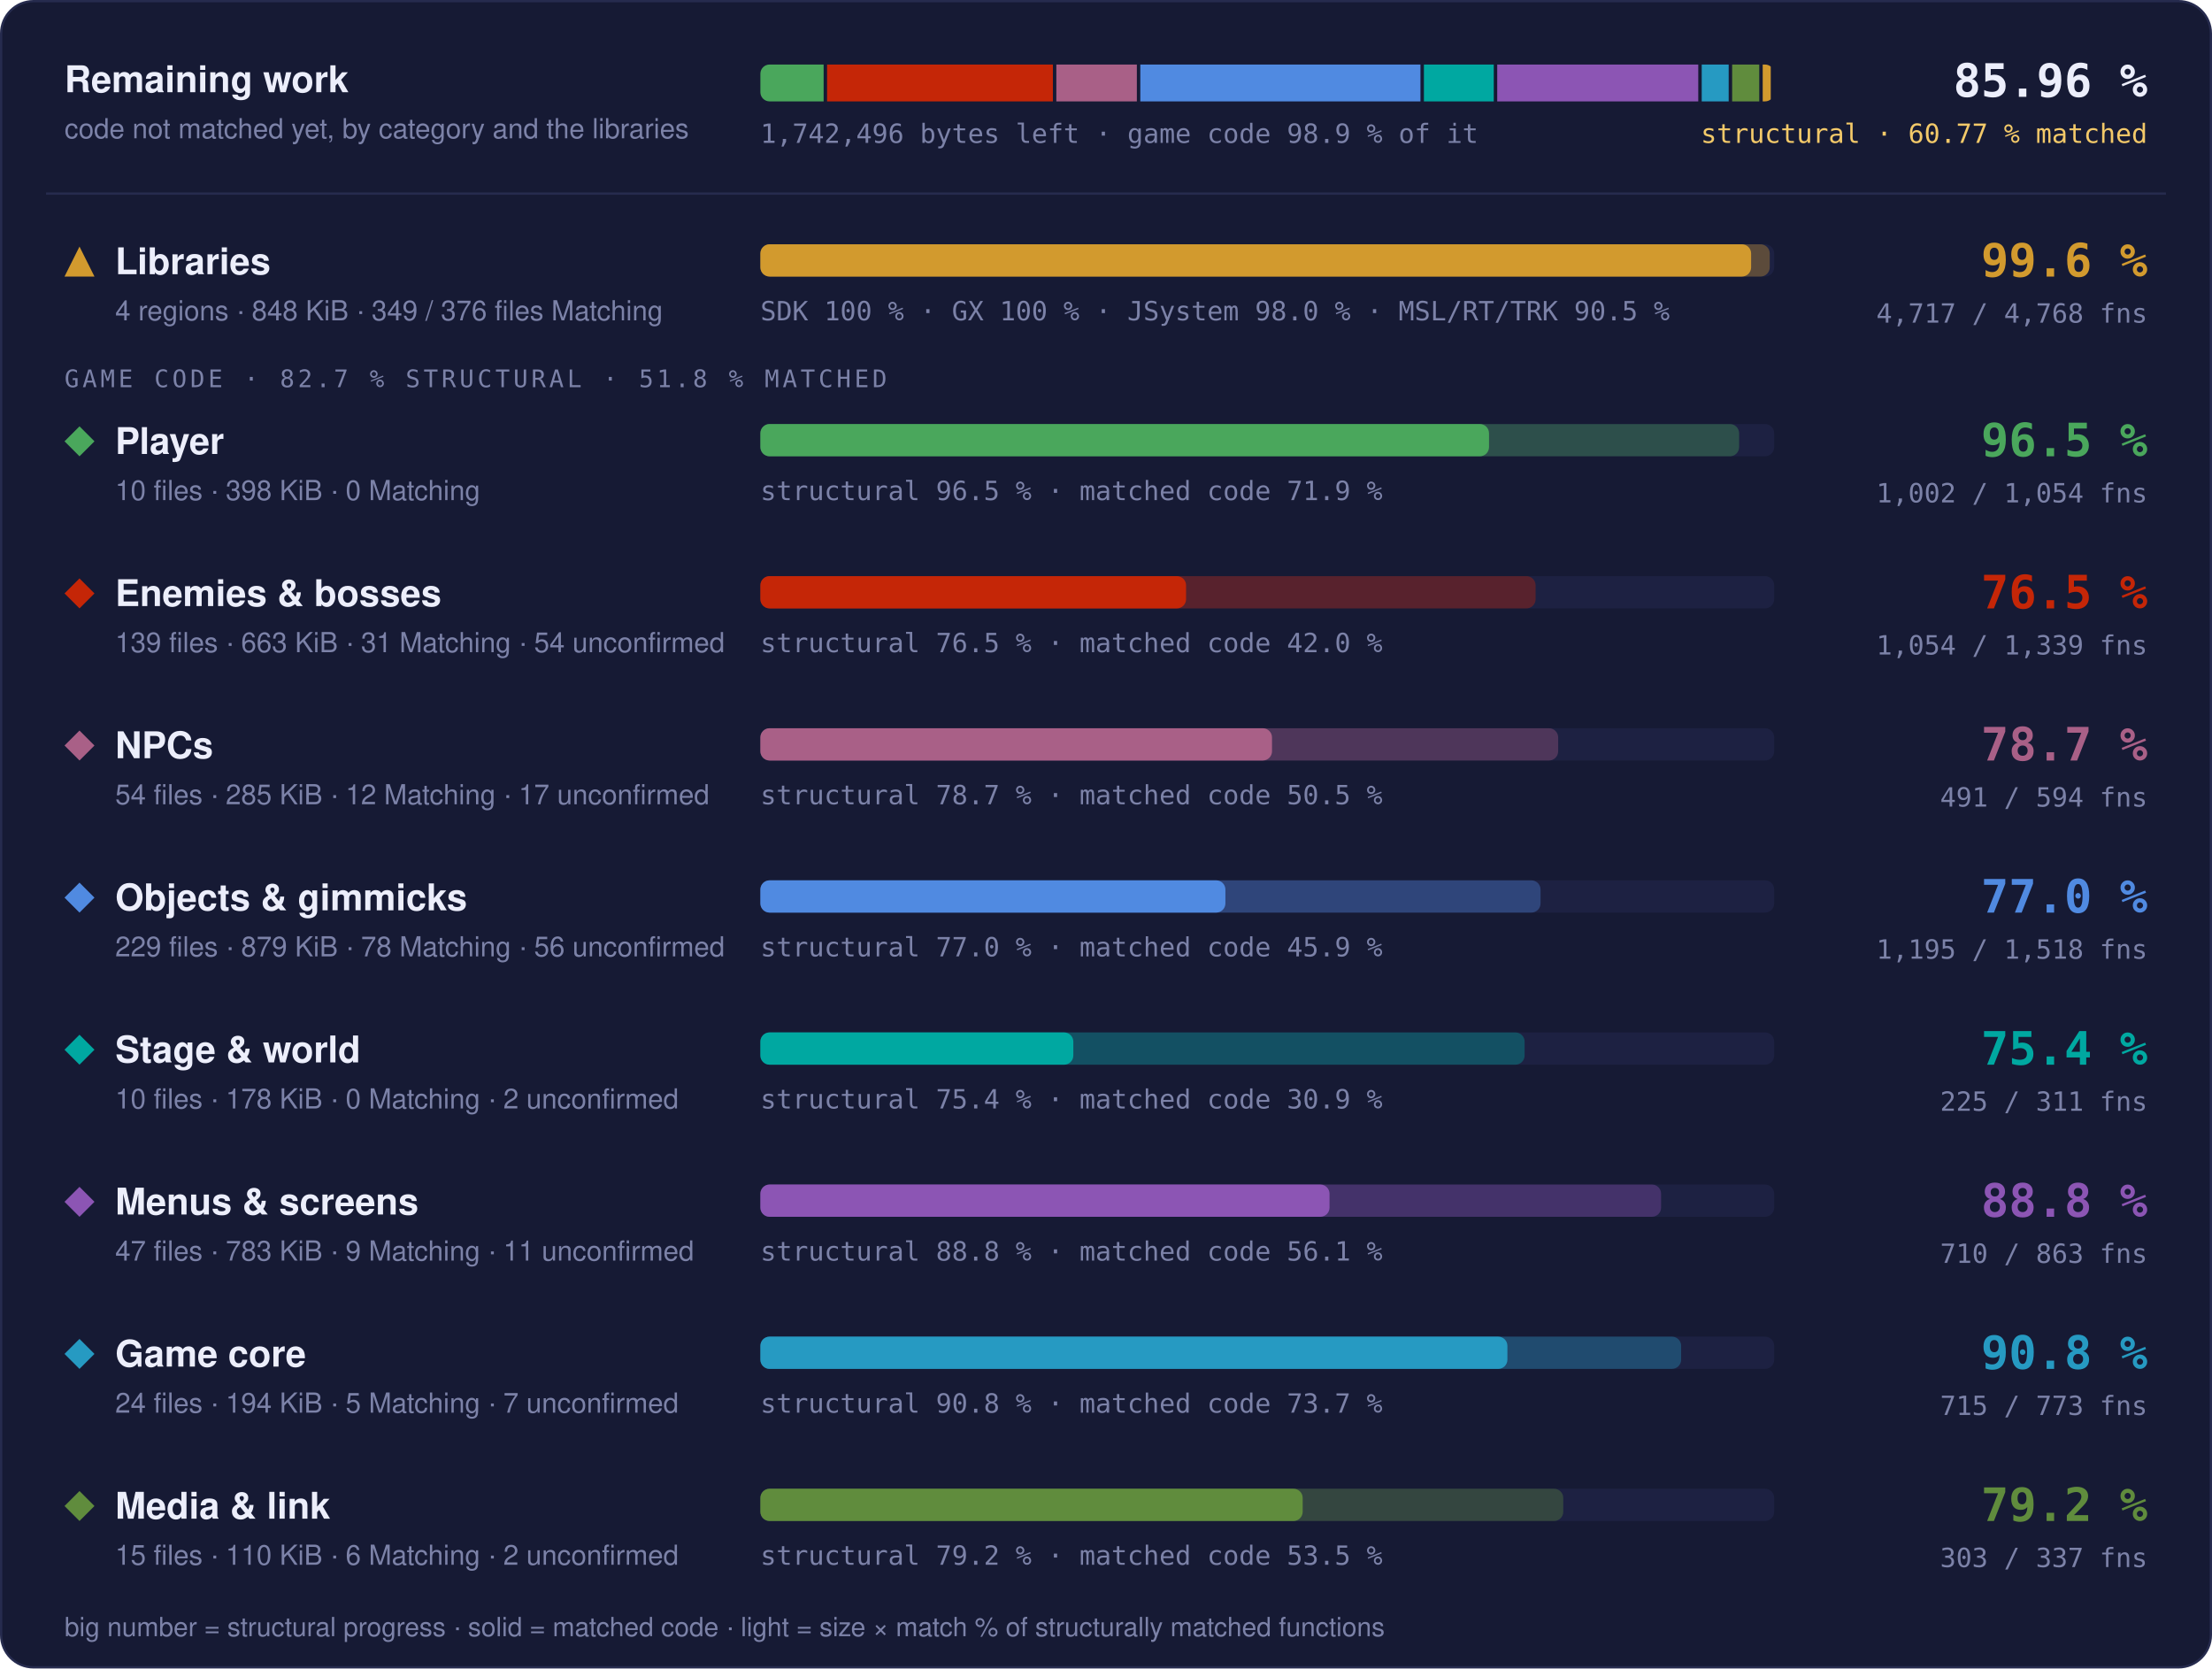
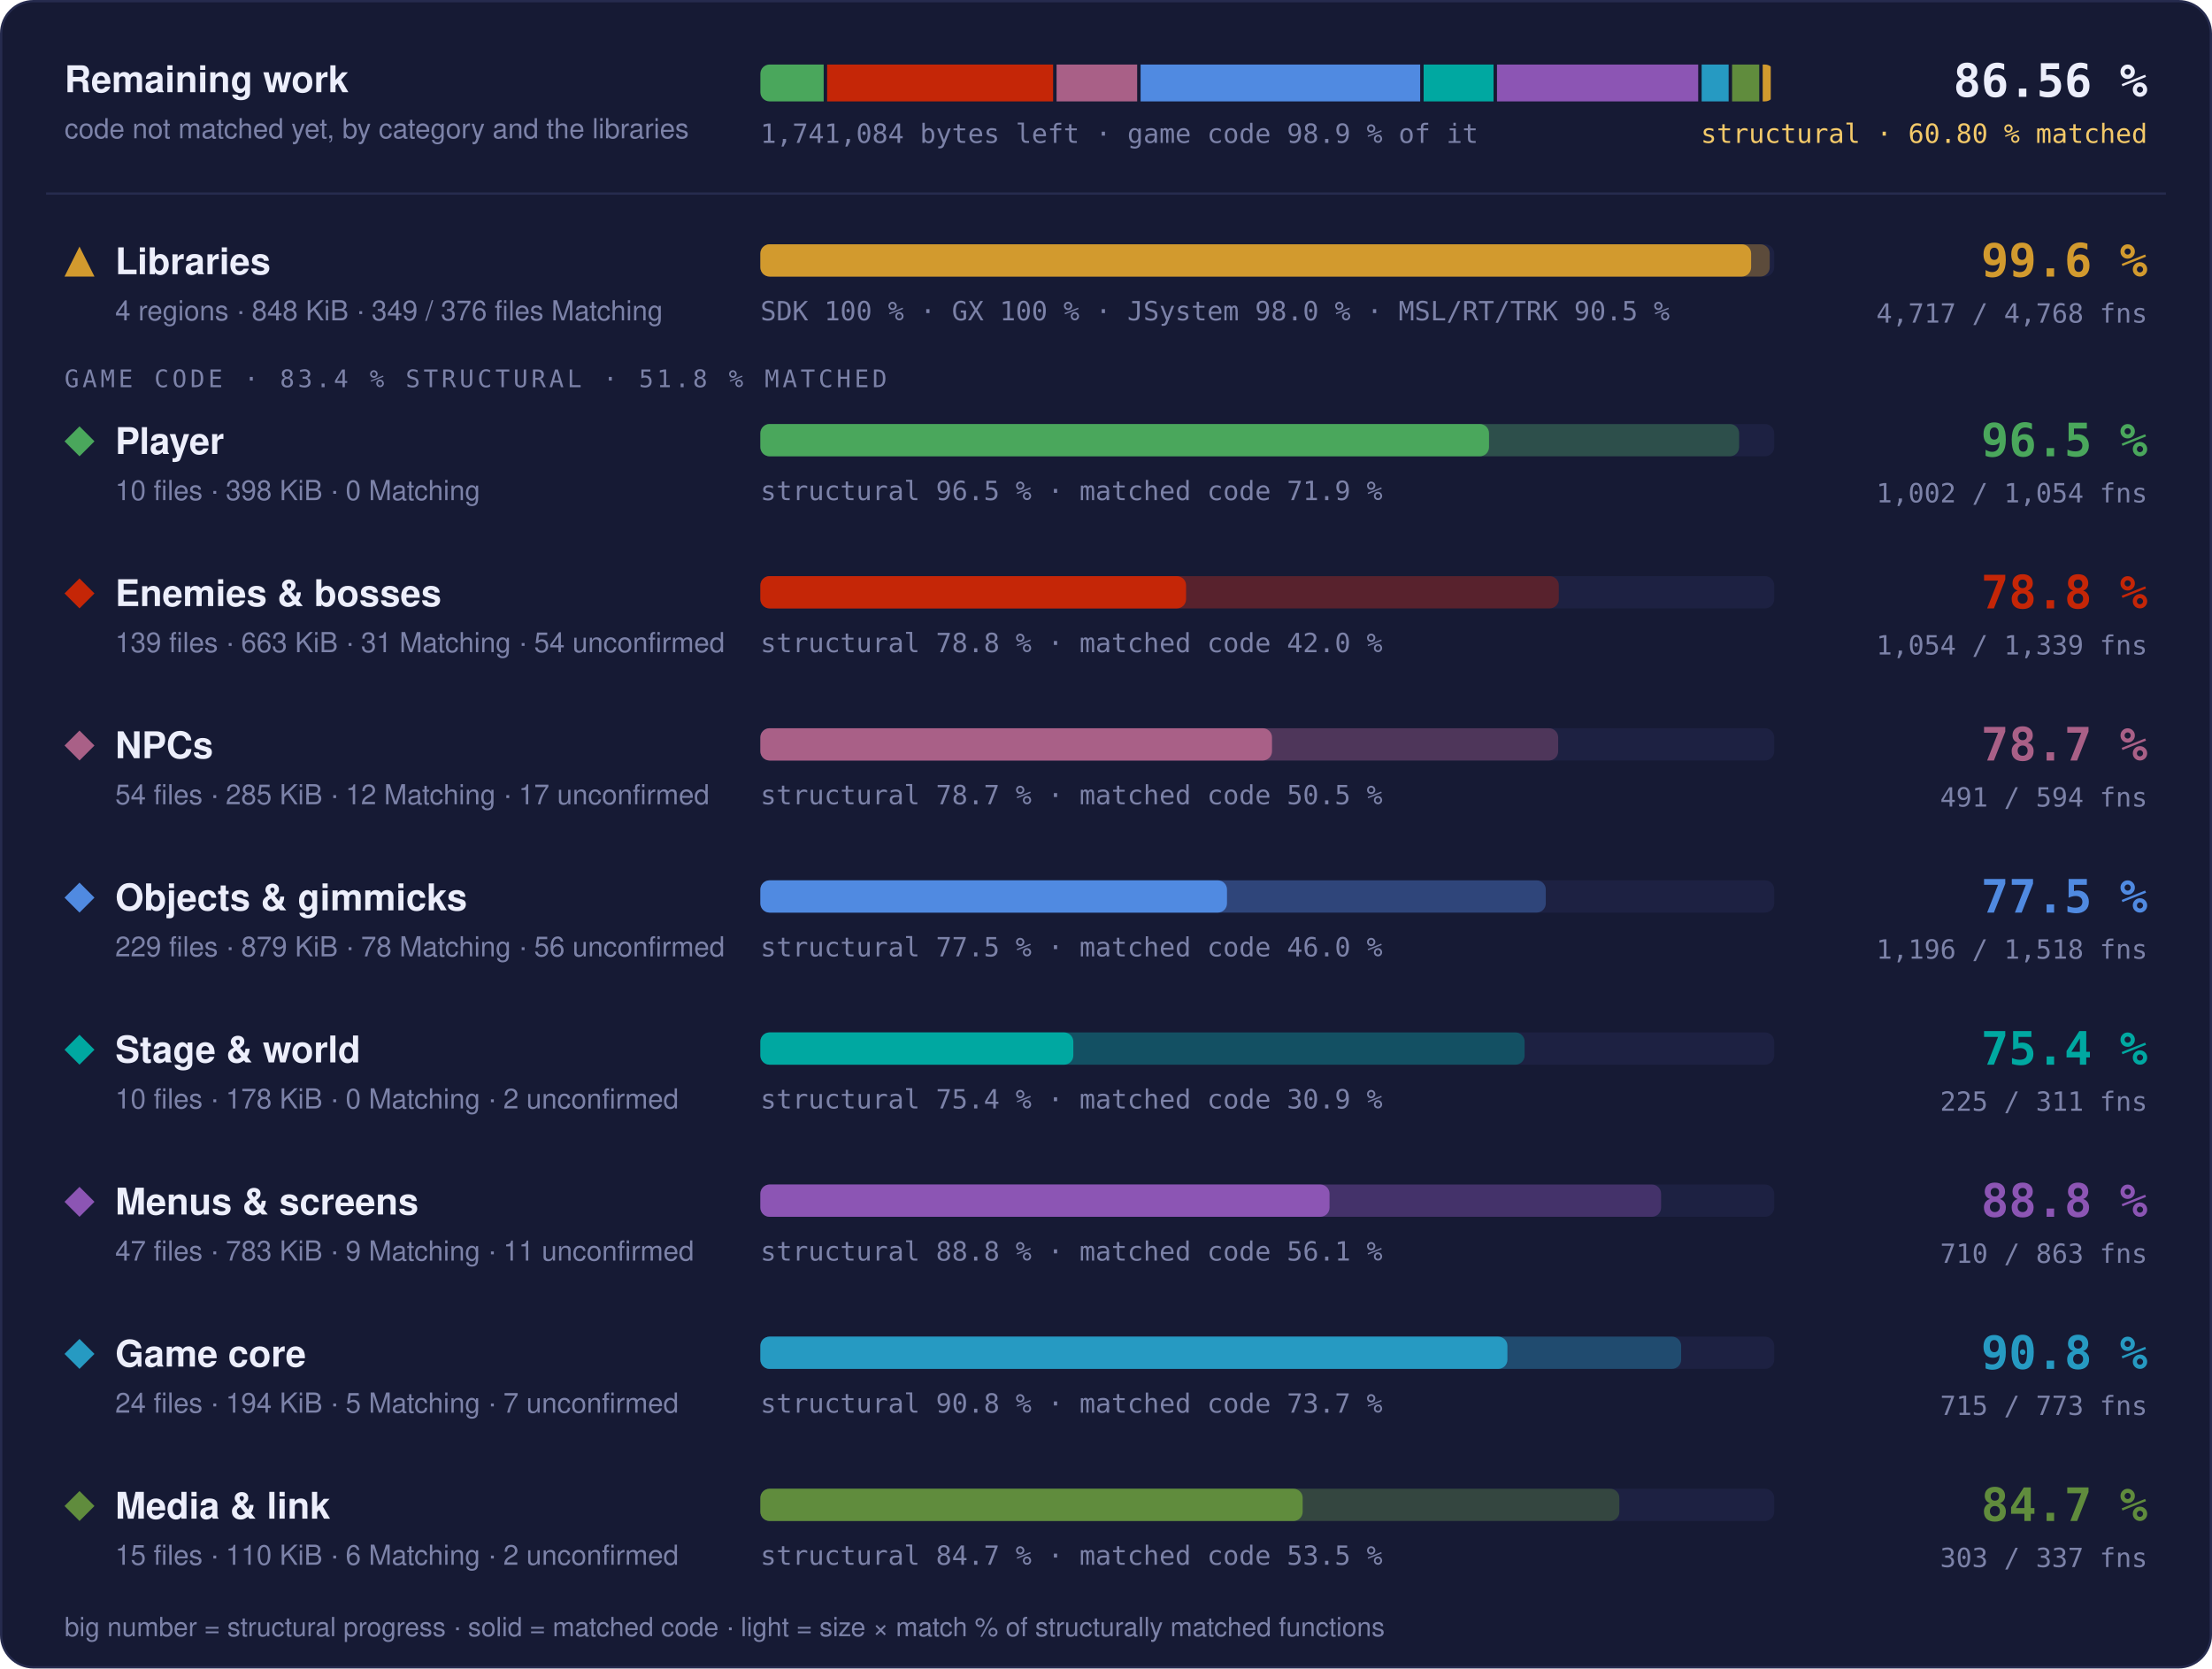
- <svg xmlns="http://www.w3.org/2000/svg" width="960" height="724" viewBox="0 0 960 724" role="img" aria-label="Progress overview: Libraries 99.6 % structural, 97.7 % matched code, 4717 of 4768 functions; Player 96.5 % structural, 71.9 % matched code, 1002 of 1054 functions; Enemies &amp; bosses 76.5 % structural, 42.0 % matched code, 1054 of 1339 functions; NPCs 78.7 % structural, 50.5 % matched code, 491 of 594 functions; Objects &amp; gimmicks 77.0 % structural, 45.9 % matched code, 1195 of 1518 functions; Stage &amp; world 75.4 % structural, 30.9 % matched code, 225 of 311 functions; Menus &amp; screens 88.8 % structural, 56.1 % matched code, 710 of 863 functions; Game core 90.8 % structural, 73.7 % matched code, 715 of 773 functions; Media &amp; link 79.2 % structural, 53.5 % matched code, 303 of 337 functions">
+ <svg xmlns="http://www.w3.org/2000/svg" width="960" height="724" viewBox="0 0 960 724" role="img" aria-label="Progress overview: Libraries 99.6 % structural, 97.7 % matched code, 4717 of 4768 functions; Player 96.5 % structural, 71.9 % matched code, 1002 of 1054 functions; Enemies &amp; bosses 78.8 % structural, 42.0 % matched code, 1054 of 1339 functions; NPCs 78.7 % structural, 50.5 % matched code, 491 of 594 functions; Objects &amp; gimmicks 77.5 % structural, 46.0 % matched code, 1196 of 1518 functions; Stage &amp; world 75.4 % structural, 30.9 % matched code, 225 of 311 functions; Menus &amp; screens 88.8 % structural, 56.1 % matched code, 710 of 863 functions; Game core 90.8 % structural, 73.7 % matched code, 715 of 773 functions; Media &amp; link 84.7 % structural, 53.5 % matched code, 303 of 337 functions">
  <style>text { font-family: -apple-system, BlinkMacSystemFont, 'Segoe UI', Helvetica, Arial, sans-serif; } .mono { font-family: ui-monospace, SFMono-Regular, 'SF Mono', Menlo, Consolas, monospace; } .grow { transform-box: fill-box; transform-origin: 0 50%; animation: grow 1.4s cubic-bezier(.2,.8,.2,1) both; } @keyframes grow { from { transform: scaleX(0); } } @media (prefers-reduced-motion: reduce) { * { animation: none !important; } }</style>
  <rect x="0.5" y="0.5" width="959" height="723" rx="14" fill="#161a34" stroke="#262b4e" />
  <text x="28" y="40" font-size="16" font-weight="700" fill="#eceefb">Remaining work</text>
  <text x="28" y="60" font-size="12" fill="#7c82a8">code not matched yet, by category and the libraries</text>
  <clipPath id="rw">
    <rect x="330" y="28" width="440" height="16" rx="4" />
  </clipPath>
  <g clip-path="url(#rw)">
-     <rect class="grow" x="330.00" y="28" width="27.45" height="16" fill="#4aa75c" />
-     <rect class="grow" x="358.95" y="28" width="98.00" height="16" fill="#c52607" />
-     <rect class="grow" x="458.45" y="28" width="34.94" height="16" fill="#a96087" />
-     <rect class="grow" x="494.89" y="28" width="121.58" height="16" fill="#508ae1" />
-     <rect class="grow" x="617.97" y="28" width="30.32" height="16" fill="#00a8a1" />
-     <rect class="grow" x="649.79" y="28" width="87.25" height="16" fill="#8c55b4" />
-     <rect class="grow" x="738.54" y="28" width="11.70" height="16" fill="#269ac2" />
-     <rect class="grow" x="751.74" y="28" width="11.77" height="16" fill="#608c3d" />
+     <rect class="grow" x="330.00" y="28" width="27.47" height="16" fill="#4aa75c" />
+     <rect class="grow" x="358.97" y="28" width="98.08" height="16" fill="#c52607" />
+     <rect class="grow" x="458.55" y="28" width="34.97" height="16" fill="#a96087" />
+     <rect class="grow" x="495.02" y="28" width="121.33" height="16" fill="#508ae1" />
+     <rect class="grow" x="617.85" y="28" width="30.34" height="16" fill="#00a8a1" />
+     <rect class="grow" x="649.69" y="28" width="87.32" height="16" fill="#8c55b4" />
+     <rect class="grow" x="738.51" y="28" width="11.71" height="16" fill="#269ac2" />
+     <rect class="grow" x="751.72" y="28" width="11.78" height="16" fill="#608c3d" />
    <rect class="grow" x="765.01" y="28" width="3.49" height="16" fill="#d29a2e" />
  </g>
-   <text x="330" y="62" class="mono" font-size="11.5" fill="#7c82a8">1,742,496 bytes left · game code 98.9 % of it</text>
-   <text x="932" y="42" text-anchor="end" class="mono" font-size="20" font-weight="700" fill="#eceefb">85.96 %</text>
-   <text x="932" y="62" text-anchor="end" class="mono" font-size="11.5" fill="#f3c969">structural · 60.77 % matched</text>
+   <text x="330" y="62" class="mono" font-size="11.5" fill="#7c82a8">1,741,084 bytes left · game code 98.9 % of it</text>
+   <text x="932" y="42" text-anchor="end" class="mono" font-size="20" font-weight="700" fill="#eceefb">86.56 %</text>
+   <text x="932" y="62" text-anchor="end" class="mono" font-size="11.5" fill="#f3c969">structural · 60.80 % matched</text>
  <line x1="20" x2="940" y1="84" y2="84" stroke="#262b4e" />
  <g fill="#d29a2e">
    <path d="M34.5 107L41 120L28 120Z" />
  </g>
  <text x="50" y="119" font-size="16" font-weight="700" fill="#eceefb">Libraries</text>
  <text x="50" y="139" font-size="12" fill="#7c82a8">4 regions · 848 KiB · 349 / 376 files Matching</text>
  <rect x="330" y="106" width="440" height="14" rx="4" fill="#1d2142" />
  <rect class="grow" style="animation-delay:0.0s" x="330" y="106" width="438.06" height="14" rx="4" fill="#d29a2e" fill-opacity="0.35" />
  <rect class="grow" style="animation-delay:0.0s" x="330" y="106" width="429.98" height="14" rx="4" fill="#d29a2e" />
  <text x="330" y="139" class="mono" font-size="11.5" fill="#7c82a8">SDK 100 % · GX 100 % · JSystem 98.0 % · MSL/RT/TRK 90.5 %</text>
  <text x="932" y="120" text-anchor="end" class="mono" font-size="20" font-weight="700" fill="#d29a2e">99.6 %</text>
  <text x="932" y="140" text-anchor="end" class="mono" font-size="11.5" fill="#7c82a8">4,717 / 4,768 fns</text>
-   <text x="28" y="168" class="mono" font-size="10.5" letter-spacing="0.14em" fill="#7c82a8">GAME CODE · 82.7 % STRUCTURAL · 51.8 % MATCHED</text>
+   <text x="28" y="168" class="mono" font-size="10.5" letter-spacing="0.14em" fill="#7c82a8">GAME CODE · 83.4 % STRUCTURAL · 51.8 % MATCHED</text>
  <g fill="#4aa75c">
    <path d="M34.5 185L41 191.5L34.5 198L28 191.5Z" />
  </g>
  <text x="50" y="197" font-size="16" font-weight="700" fill="#eceefb">Player</text>
  <text x="50" y="217" font-size="12" fill="#7c82a8">10 files · 398 KiB · 0 Matching</text>
  <rect x="330" y="184" width="440" height="14" rx="4" fill="#1d2142" />
  <rect class="grow" style="animation-delay:0.1s" x="330" y="184" width="424.77" height="14" rx="4" fill="#4aa75c" fill-opacity="0.35" />
  <rect class="grow" style="animation-delay:0.1s" x="330" y="184" width="316.23" height="14" rx="4" fill="#4aa75c" />
  <text x="330" y="217" class="mono" font-size="11.5" fill="#7c82a8">structural 96.5 % · matched code 71.9 %</text>
  <text x="932" y="198" text-anchor="end" class="mono" font-size="20" font-weight="700" fill="#4aa75c">96.5 %</text>
  <text x="932" y="218" text-anchor="end" class="mono" font-size="11.5" fill="#7c82a8">1,002 / 1,054 fns</text>
  <g fill="#c52607">
    <path d="M34.5 251L41 257.5L34.5 264L28 257.5Z" />
  </g>
  <text x="50" y="263" font-size="16" font-weight="700" fill="#eceefb">Enemies &amp; bosses</text>
  <text x="50" y="283" font-size="12" fill="#7c82a8">139 files · 663 KiB · 31 Matching · 54 unconfirmed</text>
  <rect x="330" y="250" width="440" height="14" rx="4" fill="#1d2142" />
-   <rect class="grow" style="animation-delay:0.2s" x="330" y="250" width="336.45" height="14" rx="4" fill="#c52607" fill-opacity="0.35" />
+   <rect class="grow" style="animation-delay:0.2s" x="330" y="250" width="346.52" height="14" rx="4" fill="#c52607" fill-opacity="0.35" />
  <rect class="grow" style="animation-delay:0.2s" x="330" y="250" width="184.75" height="14" rx="4" fill="#c52607" />
-   <text x="330" y="283" class="mono" font-size="11.5" fill="#7c82a8">structural 76.5 % · matched code 42.0 %</text>
-   <text x="932" y="264" text-anchor="end" class="mono" font-size="20" font-weight="700" fill="#c52607">76.5 %</text>
+   <text x="330" y="283" class="mono" font-size="11.5" fill="#7c82a8">structural 78.8 % · matched code 42.0 %</text>
+   <text x="932" y="264" text-anchor="end" class="mono" font-size="20" font-weight="700" fill="#c52607">78.8 %</text>
  <text x="932" y="284" text-anchor="end" class="mono" font-size="11.5" fill="#7c82a8">1,054 / 1,339 fns</text>
  <g fill="#a96087">
    <path d="M34.5 317L41 323.5L34.5 330L28 323.5Z" />
  </g>
  <text x="50" y="329" font-size="16" font-weight="700" fill="#eceefb">NPCs</text>
  <text x="50" y="349" font-size="12" fill="#7c82a8">54 files · 285 KiB · 12 Matching · 17 unconfirmed</text>
  <rect x="330" y="316" width="440" height="14" rx="4" fill="#1d2142" />
  <rect class="grow" style="animation-delay:0.3s" x="330" y="316" width="346.24" height="14" rx="4" fill="#a96087" fill-opacity="0.35" />
  <rect class="grow" style="animation-delay:0.3s" x="330" y="316" width="222.05" height="14" rx="4" fill="#a96087" />
  <text x="330" y="349" class="mono" font-size="11.5" fill="#7c82a8">structural 78.7 % · matched code 50.5 %</text>
  <text x="932" y="330" text-anchor="end" class="mono" font-size="20" font-weight="700" fill="#a96087">78.7 %</text>
  <text x="932" y="350" text-anchor="end" class="mono" font-size="11.5" fill="#7c82a8">491 / 594 fns</text>
  <g fill="#508ae1">
    <path d="M34.5 383L41 389.5L34.5 396L28 389.5Z" />
  </g>
  <text x="50" y="395" font-size="16" font-weight="700" fill="#eceefb">Objects &amp; gimmicks</text>
  <text x="50" y="415" font-size="12" fill="#7c82a8">229 files · 879 KiB · 78 Matching · 56 unconfirmed</text>
  <rect x="330" y="382" width="440" height="14" rx="4" fill="#1d2142" />
-   <rect class="grow" style="animation-delay:0.4s" x="330" y="382" width="338.59" height="14" rx="4" fill="#508ae1" fill-opacity="0.35" />
-   <rect class="grow" style="animation-delay:0.4s" x="330" y="382" width="201.82" height="14" rx="4" fill="#508ae1" />
-   <text x="330" y="415" class="mono" font-size="11.5" fill="#7c82a8">structural 77.0 % · matched code 45.9 %</text>
-   <text x="932" y="396" text-anchor="end" class="mono" font-size="20" font-weight="700" fill="#508ae1">77.0 %</text>
-   <text x="932" y="416" text-anchor="end" class="mono" font-size="11.5" fill="#7c82a8">1,195 / 1,518 fns</text>
+   <rect class="grow" style="animation-delay:0.4s" x="330" y="382" width="340.86" height="14" rx="4" fill="#508ae1" fill-opacity="0.35" />
+   <rect class="grow" style="animation-delay:0.4s" x="330" y="382" width="202.51" height="14" rx="4" fill="#508ae1" />
+   <text x="330" y="415" class="mono" font-size="11.5" fill="#7c82a8">structural 77.5 % · matched code 46.0 %</text>
+   <text x="932" y="396" text-anchor="end" class="mono" font-size="20" font-weight="700" fill="#508ae1">77.5 %</text>
+   <text x="932" y="416" text-anchor="end" class="mono" font-size="11.5" fill="#7c82a8">1,196 / 1,518 fns</text>
  <g fill="#00a8a1">
    <path d="M34.5 449L41 455.5L34.5 462L28 455.5Z" />
  </g>
  <text x="50" y="461" font-size="16" font-weight="700" fill="#eceefb">Stage &amp; world</text>
  <text x="50" y="481" font-size="12" fill="#7c82a8">10 files · 178 KiB · 0 Matching · 2 unconfirmed</text>
  <rect x="330" y="448" width="440" height="14" rx="4" fill="#1d2142" />
  <rect class="grow" style="animation-delay:0.5s" x="330" y="448" width="331.68" height="14" rx="4" fill="#00a8a1" fill-opacity="0.35" />
  <rect class="grow" style="animation-delay:0.5s" x="330" y="448" width="135.82" height="14" rx="4" fill="#00a8a1" />
  <text x="330" y="481" class="mono" font-size="11.5" fill="#7c82a8">structural 75.4 % · matched code 30.9 %</text>
  <text x="932" y="462" text-anchor="end" class="mono" font-size="20" font-weight="700" fill="#00a8a1">75.4 %</text>
  <text x="932" y="482" text-anchor="end" class="mono" font-size="11.5" fill="#7c82a8">225 / 311 fns</text>
  <g fill="#8c55b4">
    <path d="M34.5 515L41 521.5L34.5 528L28 521.5Z" />
  </g>
  <text x="50" y="527" font-size="16" font-weight="700" fill="#eceefb">Menus &amp; screens</text>
  <text x="50" y="547" font-size="12" fill="#7c82a8">47 files · 783 KiB · 9 Matching · 11 unconfirmed</text>
  <rect x="330" y="514" width="440" height="14" rx="4" fill="#1d2142" />
  <rect class="grow" style="animation-delay:0.6s" x="330" y="514" width="390.91" height="14" rx="4" fill="#8c55b4" fill-opacity="0.35" />
  <rect class="grow" style="animation-delay:0.6s" x="330" y="514" width="247.01" height="14" rx="4" fill="#8c55b4" />
  <text x="330" y="547" class="mono" font-size="11.5" fill="#7c82a8">structural 88.8 % · matched code 56.1 %</text>
  <text x="932" y="528" text-anchor="end" class="mono" font-size="20" font-weight="700" fill="#8c55b4">88.8 %</text>
  <text x="932" y="548" text-anchor="end" class="mono" font-size="11.5" fill="#7c82a8">710 / 863 fns</text>
  <g fill="#269ac2">
    <path d="M34.5 581L41 587.5L34.5 594L28 587.5Z" />
  </g>
  <text x="50" y="593" font-size="16" font-weight="700" fill="#eceefb">Game core</text>
  <text x="50" y="613" font-size="12" fill="#7c82a8">24 files · 194 KiB · 5 Matching · 7 unconfirmed</text>
  <rect x="330" y="580" width="440" height="14" rx="4" fill="#1d2142" />
  <rect class="grow" style="animation-delay:0.7s" x="330" y="580" width="399.61" height="14" rx="4" fill="#269ac2" fill-opacity="0.35" />
  <rect class="grow" style="animation-delay:0.7s" x="330" y="580" width="324.21" height="14" rx="4" fill="#269ac2" />
  <text x="330" y="613" class="mono" font-size="11.5" fill="#7c82a8">structural 90.8 % · matched code 73.7 %</text>
  <text x="932" y="594" text-anchor="end" class="mono" font-size="20" font-weight="700" fill="#269ac2">90.8 %</text>
  <text x="932" y="614" text-anchor="end" class="mono" font-size="11.5" fill="#7c82a8">715 / 773 fns</text>
  <g fill="#608c3d">
    <path d="M34.5 647L41 653.5L34.5 660L28 653.5Z" />
  </g>
  <text x="50" y="659" font-size="16" font-weight="700" fill="#eceefb">Media &amp; link</text>
  <text x="50" y="679" font-size="12" fill="#7c82a8">15 files · 110 KiB · 6 Matching · 2 unconfirmed</text>
  <rect x="330" y="646" width="440" height="14" rx="4" fill="#1d2142" />
-   <rect class="grow" style="animation-delay:0.8s" x="330" y="646" width="348.45" height="14" rx="4" fill="#608c3d" fill-opacity="0.35" />
+   <rect class="grow" style="animation-delay:0.8s" x="330" y="646" width="372.79" height="14" rx="4" fill="#608c3d" fill-opacity="0.35" />
  <rect class="grow" style="animation-delay:0.8s" x="330" y="646" width="235.36" height="14" rx="4" fill="#608c3d" />
-   <text x="330" y="679" class="mono" font-size="11.5" fill="#7c82a8">structural 79.2 % · matched code 53.5 %</text>
-   <text x="932" y="660" text-anchor="end" class="mono" font-size="20" font-weight="700" fill="#608c3d">79.2 %</text>
+   <text x="330" y="679" class="mono" font-size="11.5" fill="#7c82a8">structural 84.7 % · matched code 53.5 %</text>
+   <text x="932" y="660" text-anchor="end" class="mono" font-size="20" font-weight="700" fill="#608c3d">84.7 %</text>
  <text x="932" y="680" text-anchor="end" class="mono" font-size="11.5" fill="#7c82a8">303 / 337 fns</text>
  <text x="28" y="710" font-size="11.5" fill="#7c82a8">big number = structural progress · solid = matched code · light = size × match % of structurally matched functions</text>
</svg>
